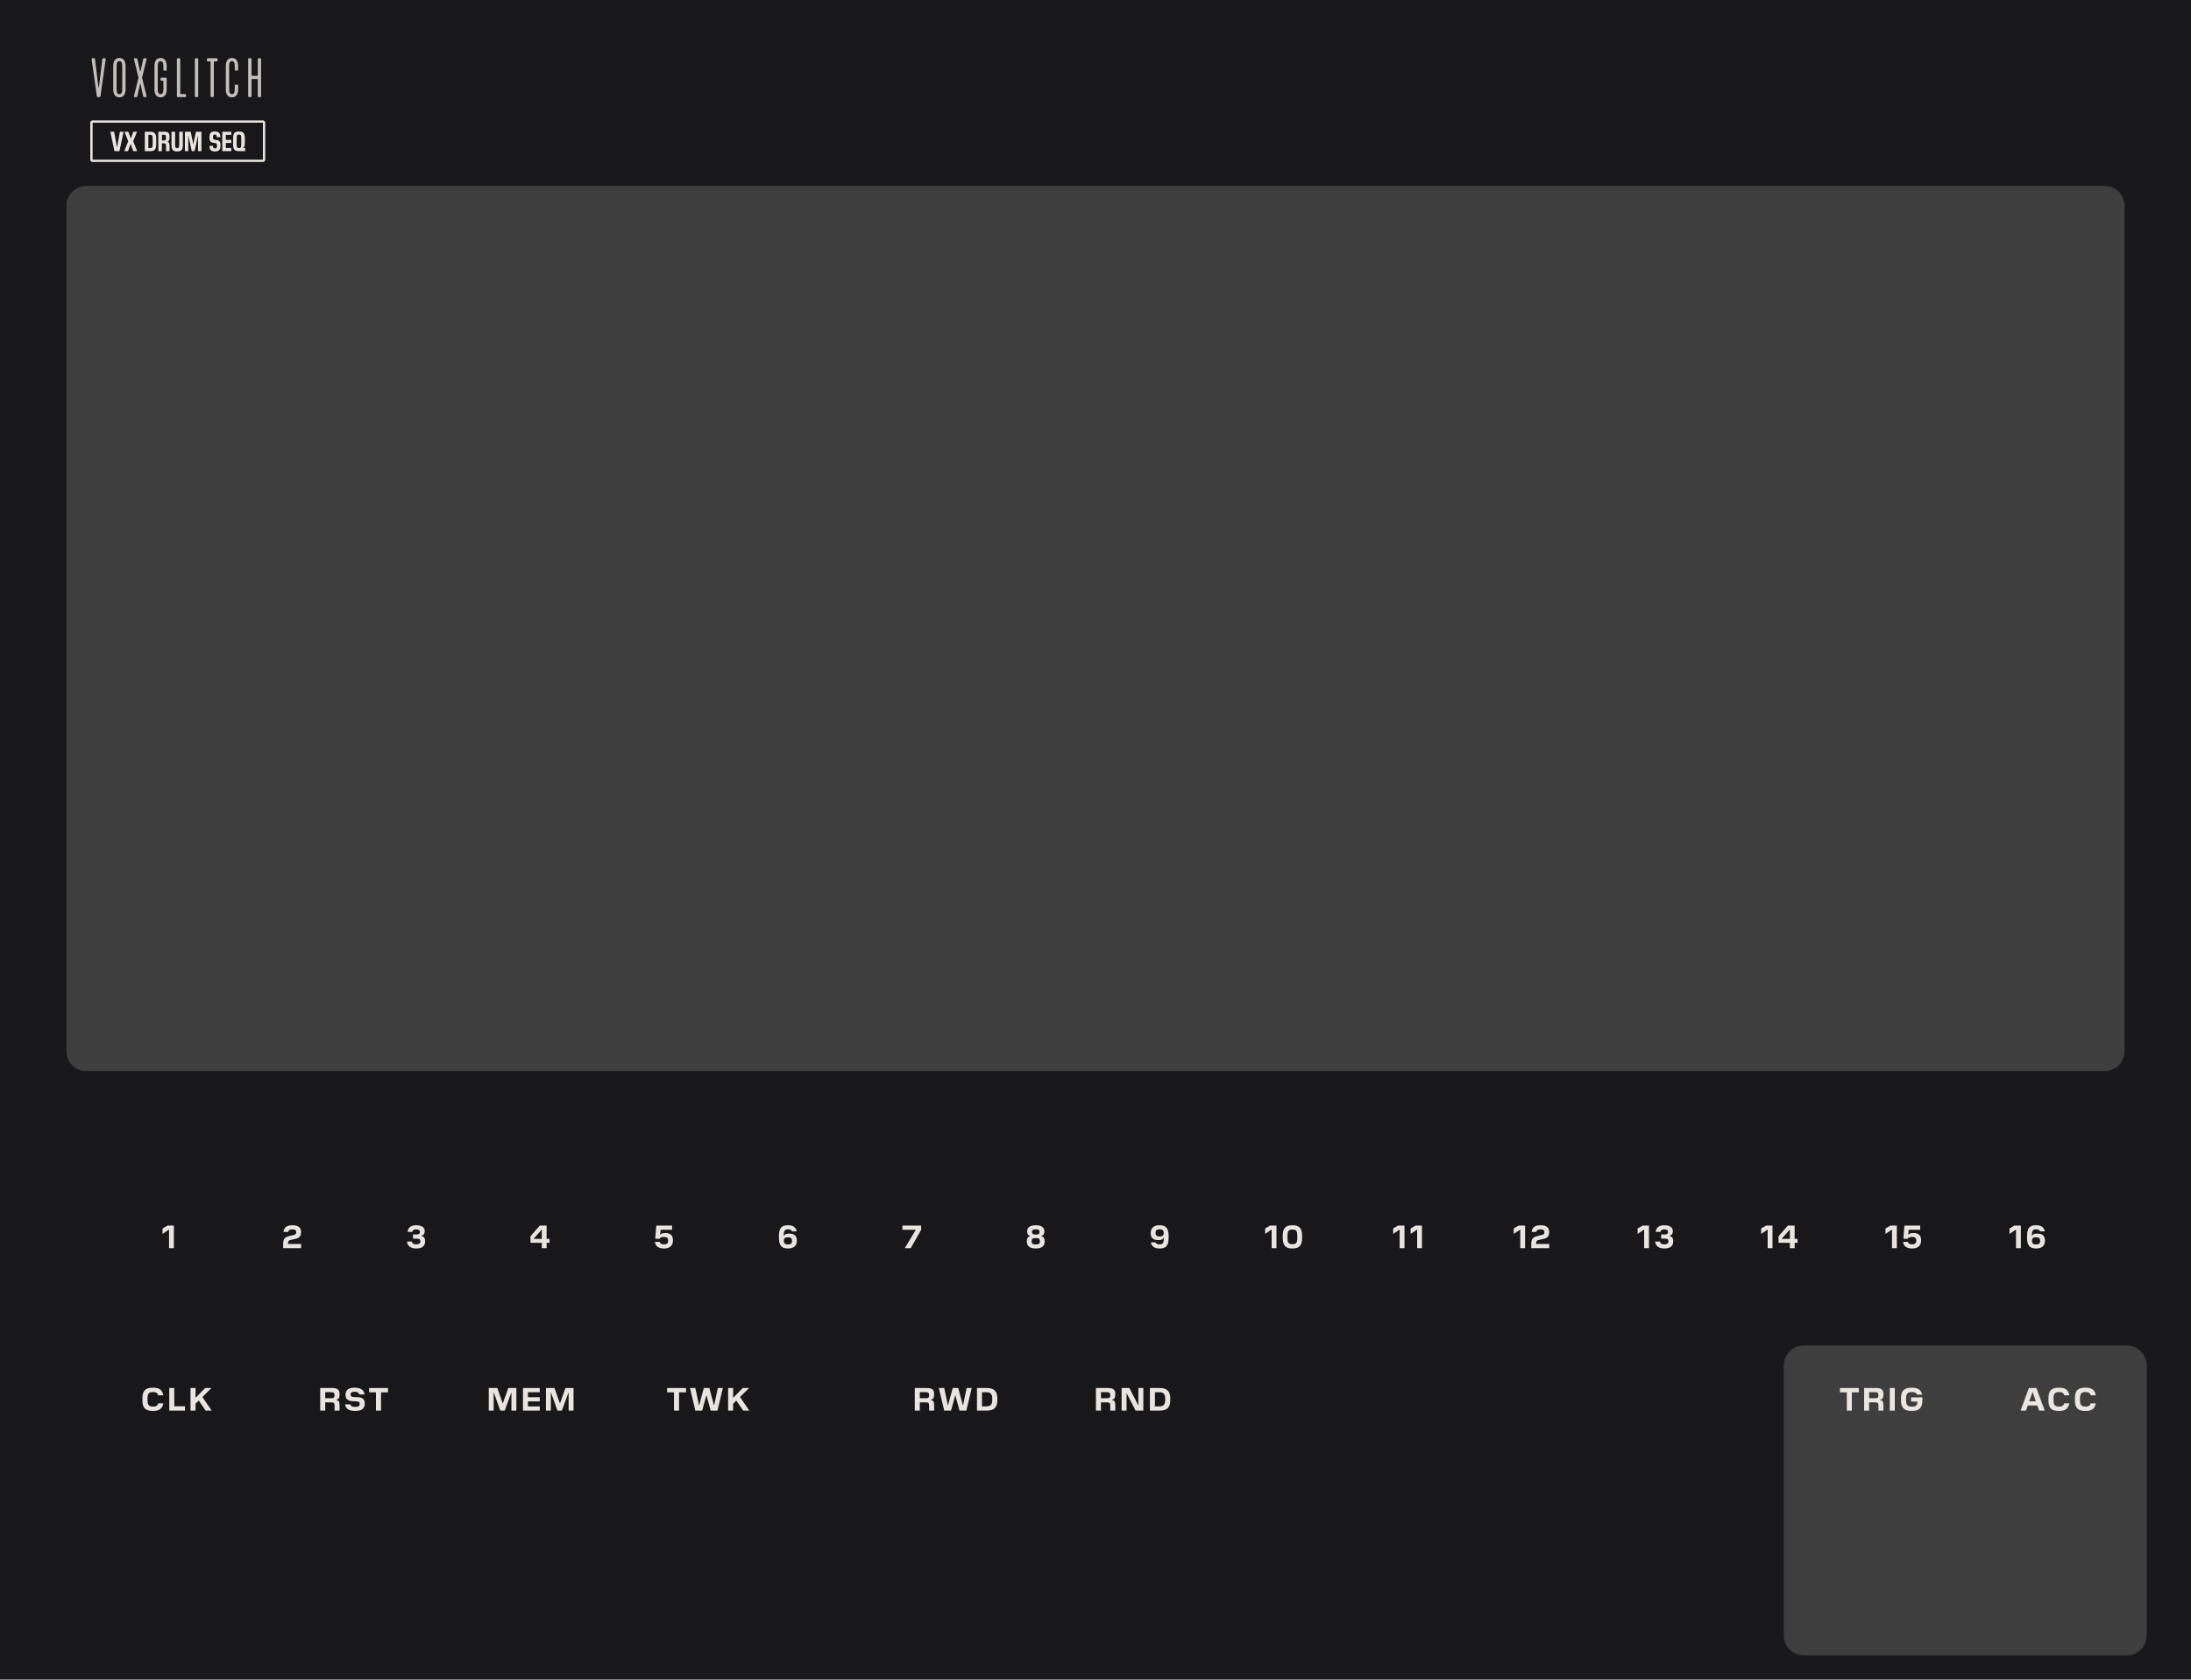
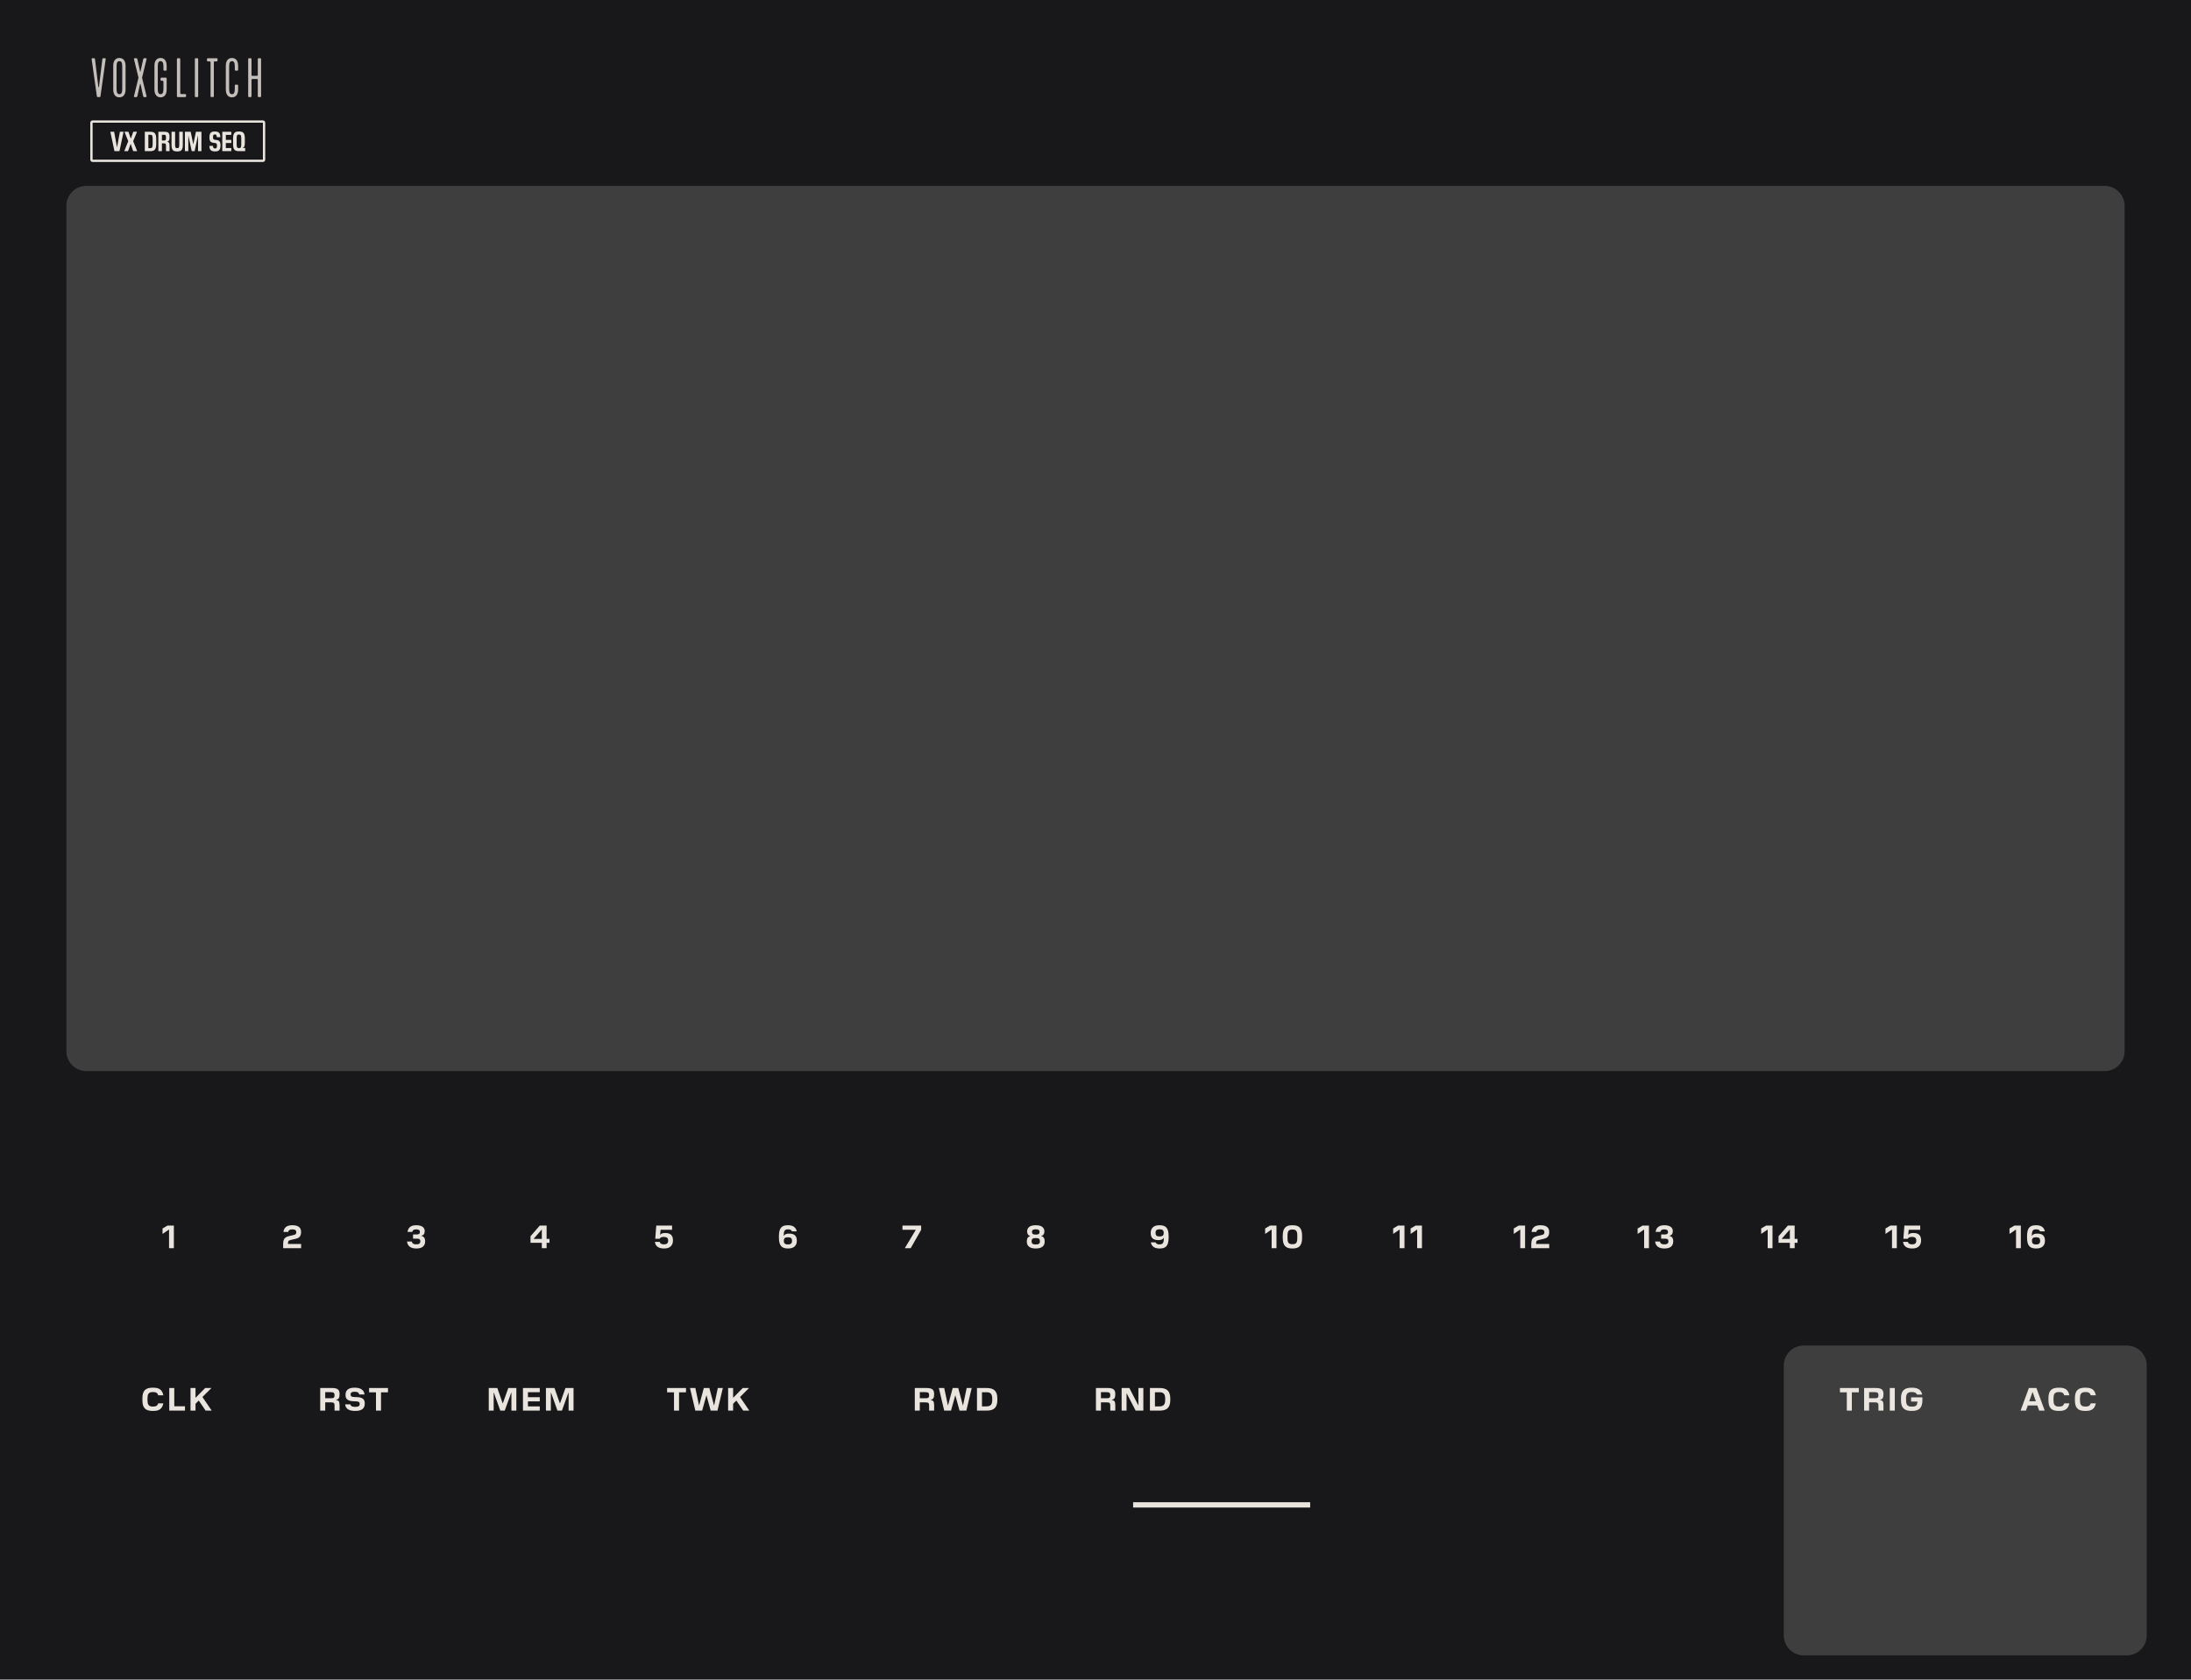
<svg xmlns="http://www.w3.org/2000/svg" version="1.1" id="vx_drum_sequencer_panel" width="167.64mm" height="128.5mm" viewBox="0 0 495 379.429">
  <rect x="0" y="0" width="495.0" height="379.429" style="fill:#18181a;fill-opacity:1;opacity:1;stroke:none" id="dark_background" />
  <g id="layer_background">
    <rect id="panel_background" x="0" y="0" width="495" height="379.429" fill="#18181a" />
    <rect id="grid_area" x="15" y="42" width="465" height="200" rx="4.5" fill="#3e3e3e" />
    <rect id="outputs_plate" x="403" y="304" width="82" height="70" rx="4.5" fill="#3e3e3e" />
+     <line id="rnd_link_rule" x1="256" y1="340" x2="296" y2="340" stroke="#f3eee8" stroke-opacity="0.953" stroke-width="1.2" />
  </g>
  <g id="layer_branding">
    <g id="voxglitch_wordmark" transform="matrix(1.041667,0,0,1.041667,8.905,-1.743)">
      <path id="voxglitch_wordmark_path" style="opacity:0.78;fill:#f3ede7;fill-opacity:1;stroke:none" d="m 45.448,22.728 h 0.384 c 0.112,0 0.169,-0.067 0.169,-0.168 v -3.583 c 0,-0.101 0.067,-0.168 0.169,-0.168 h 1.015 c 0.102,0 0.181,0.067 0.181,0.168 v 3.583 c 0,0.101 0.068,0.168 0.169,0.168 h 0.373 c 0.112,0 0.169,-0.067 0.169,-0.168 v -8.086 c 0,-0.101 -0.068,-0.168 -0.169,-0.168 h -0.373 c -0.112,0 -0.169,0.067 -0.169,0.168 v 3.481 c 0,0.101 -0.079,0.168 -0.181,0.168 h -1.015 c -0.102,0 -0.169,-0.067 -0.169,-0.168 v -3.481 c 0,-0.101 -0.067,-0.168 -0.169,-0.168 h -0.384 c -0.112,0 -0.169,0.067 -0.169,0.168 v 8.086 c 0,0.101 0.067,0.168 0.169,0.168 z m -5.02,-1.639 c 0,1.033 0.462,1.696 1.33,1.696 0.88,0 1.342,-0.674 1.342,-1.696 v -0.887 c 0,-0.101 -0.067,-0.168 -0.169,-0.168 h -0.384 c -0.102,0 -0.169,0.067 -0.169,0.168 v 0.674 c 0,0.831 -0.146,1.224 -0.62,1.224 -0.474,0 -0.608,-0.393 -0.608,-1.224 v -4.718 c 0,-0.831 0.135,-1.224 0.608,-1.224 0.473,0 0.62,0.393 0.62,1.224 v 0.674 c 0,0.101 0.067,0.168 0.169,0.168 h 0.384 c 0.102,0 0.169,-0.067 0.169,-0.168 v -0.887 c 0,-1.022 -0.462,-1.696 -1.342,-1.696 -0.868,0 -1.33,0.663 -1.33,1.696 z m -4.085,-6.267 c 0,0.112 0.067,0.168 0.169,0.168 h 0.439 c 0.102,0 0.169,0.067 0.169,0.168 v 7.401 c 0,0.101 0.068,0.168 0.17,0.168 h 0.372 c 0.112,0 0.169,-0.067 0.169,-0.168 v -7.4 c 0,-0.101 0.067,-0.168 0.169,-0.168 h 0.462 c 0.102,0 0.17,-0.067 0.17,-0.168 v -0.349 c 0,-0.112 -0.068,-0.168 -0.17,-0.168 h -1.95 c -0.102,0 -0.169,0.067 -0.169,0.168 z m -2.46,7.906 h 0.384 c 0.112,0 0.169,-0.067 0.169,-0.168 v -8.086 c 0,-0.101 -0.067,-0.168 -0.169,-0.168 h -0.384 c -0.112,0 -0.169,0.067 -0.169,0.168 v 8.086 c 0,0.101 0.068,0.168 0.169,0.168 z m -4.061,-0.168 c 0,0.101 0.067,0.168 0.169,0.168 h 1.646 c 0.102,0 0.169,-0.067 0.169,-0.168 v -0.314 c 0,-0.101 -0.067,-0.168 -0.169,-0.168 h -0.925 c -0.102,0 -0.169,-0.067 -0.169,-0.168 v -7.436 c 0,-0.101 -0.067,-0.168 -0.169,-0.168 h -0.384 c -0.112,0 -0.169,0.067 -0.169,0.168 v 8.086 z m -4.874,-1.471 c 0,1.033 0.462,1.696 1.33,1.696 0.88,0 1.319,-0.674 1.319,-1.696 v -2.404 c 0,-0.101 -0.067,-0.168 -0.169,-0.168 h -0.981 c -0.102,0 -0.169,0.067 -0.169,0.168 v 0.337 c 0,0.112 0.067,0.168 0.169,0.168 h 0.282 c 0.102,0 0.169,0.067 0.169,0.168 v 1.516 c 0,0.831 -0.146,1.224 -0.62,1.224 -0.474,0 -0.608,-0.393 -0.608,-1.224 v -4.716 c 0,-0.831 0.135,-1.224 0.608,-1.224 0.473,0 0.62,0.393 0.62,1.224 v 0.674 c 0,0.101 0.067,0.168 0.169,0.168 h 0.361 c 0.102,0 0.169,-0.067 0.169,-0.168 v -0.887 c 0,-1.022 -0.439,-1.696 -1.319,-1.696 -0.868,0 -1.33,0.663 -1.33,1.696 z m -4.333,1.639 h 0.451 c 0.079,0 0.146,-0.067 0.169,-0.168 l 0.598,-2.684 h 0.091 l 0.586,2.684 c 0.022,0.101 0.102,0.168 0.181,0.168 h 0.439 c 0.079,0 0.136,-0.067 0.113,-0.168 l -0.97,-3.976 0.011,-0.135 0.959,-3.976 c 0.022,-0.101 -0.034,-0.168 -0.113,-0.168 h -0.439 c -0.079,0 -0.146,0.067 -0.169,0.168 l -0.598,2.695 h -0.091 l -0.598,-2.695 c -0.022,-0.101 -0.09,-0.168 -0.169,-0.168 h -0.451 c -0.067,0 -0.135,0.067 -0.112,0.168 l 0.97,3.976 v 0.135 l -0.97,3.976 c -0.023,0.101 0.044,0.168 0.112,0.168 z m -3.882,-1.853 v -4.717 c 0,-0.831 0.135,-1.224 0.609,-1.224 0.485,0 0.62,0.393 0.62,1.224 v 4.717 c 0,0.831 -0.135,1.224 -0.62,1.224 -0.474,0 -0.609,-0.393 -0.609,-1.224 z m -0.722,0.214 c 0,1.033 0.462,1.696 1.331,1.696 0.88,0 1.342,-0.663 1.342,-1.696 v -5.144 c 0,-1.033 -0.462,-1.696 -1.342,-1.696 -0.868,0 -1.331,0.663 -1.331,1.696 z m -3.363,1.639 h 0.406 c 0.113,0 0.169,-0.056 0.191,-0.213 l 1.128,-8.007 c 0.022,-0.168 -0.068,-0.202 -0.169,-0.202 h -0.35 c -0.124,0 -0.191,0.034 -0.203,0.18 l -0.744,6.098 h -0.113 l -0.745,-6.098 c -0.011,-0.146 -0.079,-0.18 -0.203,-0.18 h -0.35 c -0.102,0 -0.192,0.034 -0.169,0.202 l 1.128,8.007 c 0.024,0.157 0.081,0.213 0.193,0.213 z" />
    </g>
    <g id="module_name_box" transform="matrix(1.041667,0,0,1.041667,2.138,0.0457)">
      <path id="module_name_box_path" style="fill:#f3eee8;fill-opacity:0.953;stroke:none" d="m 54.969,26.568 v 8.018 H 18.032 V 26.568 H 54.969 m 0,-0.5 H 18.032 c -0.276,0 -0.5,0.224 -0.5,0.5 v 8.018 c 0,0.276 0.224,0.5 0.5,0.5 H 54.969 c 0.276,0 0.5,-0.224 0.5,-0.5 v -8.018 c 0,-0.276 -0.224,-0.5 -0.5,-0.5 z" />
    </g>
    <g id="module_name_text" aria-label="VX DRUM SEQ">
      <path transform="matrix(0.00625,0,0,0.00625,24.8526,34.1469)" style="fill:#f3eee8;fill-opacity:0.953" d="M491 -700H358L256 -146H251L149 -700H12L161 0H342Z" />
      <path transform="matrix(0.00625,0,0,0.00625,27.9839,34.1469)" style="fill:#f3eee8;fill-opacity:0.953" d="M336 -358 475 -700H340L254 -458H249L164 -700H22L159 -359L15 0H151L243 -260H247L337 0H481Z" />
      <path transform="matrix(0.00625,0,0,0.00625,32.4589,34.1469)" style="fill:#f3eee8;fill-opacity:0.953" d="M454 -439C454 -640 392 -700 245 -700H41V0H245C392 0 454 -60 454 -260ZM243 -592C307 -592 325 -556 325 -448V-251C325 -144 306 -108 243 -108H169V-592Z" />
      <path transform="matrix(0.00625,0,0,0.00625,35.5214,34.1469)" style="fill:#f3eee8;fill-opacity:0.953" d="M169 -282H244C298 -282 317 -272 317 -186V0H445V-178C445 -304 418 -326 364 -338V-343C418 -357 445 -388 445 -501V-514C445 -670 389 -700 256 -700H41V0H169ZM243 -592C296 -592 317 -582 317 -498V-478C317 -395 297 -385 248 -385H169V-592Z" />
      <path transform="matrix(0.00625,0,0,0.00625,38.5276,34.1469)" style="fill:#f3eee8;fill-opacity:0.953" d="M246 10C390 10 444 -39 444 -238V-700H315V-237C315 -132 299 -108 244 -108H236C181 -108 165 -132 165 -237V-700H36V-238C36 -39 90 10 234 10H246Z" />
      <path transform="matrix(0.00625,0,0,0.00625,41.5214,34.1469)" style="fill:#f3eee8;fill-opacity:0.953" d="M638 -700H439L347 -258H341L250 -700H41V0H164V-549H169L287 0H392L509 -549H515V0H638Z" />
      <path transform="matrix(0.00625,0,0,0.00625,47.1464,34.1469)" style="fill:#f3eee8;fill-opacity:0.953" d="M233 10C361 10 427 -37 427 -197V-211C427 -344 387 -390 277 -404L227 -410C170 -417 157 -439 157 -500V-514C157 -583 175 -603 223 -603C270 -603 290 -587 294 -504H424C420 -660 356 -710 230 -710H218C86 -710 28 -660 28 -504V-493C28 -360 69 -314 179 -300L229 -294C286 -286 299 -266 299 -203V-186C299 -115 279 -96 228 -96C185 -96 159 -111 155 -190H24C27 -115 45 -62 78 -33C111 -4 160 10 223 10H233Z" />
      <path transform="matrix(0.00625,0,0,0.00625,49.9651,34.1469)" style="fill:#f3eee8;fill-opacity:0.953" d="M366 -112H169V-294H366V-407H169V-588H366V-700H41V0H366Z" />
      <path transform="matrix(0.00625,0,0,0.00625,52.4464,34.1469)" style="fill:#f3eee8;fill-opacity:0.953" d="M471 -113H383V-118C433 -138 459 -172 459 -313V-451C459 -652 401 -710 255 -710H238C91 -710 34 -652 34 -449V-260C34 -58 91 0 238 0H471ZM243 -109C210 -109 189 -119 178 -140C168 -161 163 -198 163 -251V-458C163 -512 168 -549 178 -569C189 -590 210 -600 243 -600H250C283 -600 304 -590 314 -569C325 -549 330 -512 330 -458V-251C330 -198 325 -161 315 -140C305 -119 284 -109 251 -109Z" />
    </g>
  </g>
  <g id="layer_anchors">
+     
    
    
    
    
    
    
    
    
    
    
    
    
    
    
    
    
    
    
    
    
    
    
    
    
    
  </g>
  <g id="layer_labels">
    <g id="label_mem_1" aria-label="1">
      <path transform="matrix(0.007292,0,0,0.007292,36.4432,282)" style="fill:#f3eee8;fill-opacity:0.953" d="M389 -700H190L38 -610V-441L234 -574H240V0H389Z" />
    </g>
    <g id="label_mem_2" aria-label="2">
      <path transform="matrix(0.007292,0,0,0.007292,63.6812,282)" style="fill:#f3eee8;fill-opacity:0.953" d="M596 -130H189V-144C189 -221 208 -239 286 -257L421 -288C488 -303 533 -327 558 -362C583 -397 595 -442 595 -499V-507C595 -639 506 -710 329 -710H316C177 -710 68 -658 48 -502H197C206 -561 252 -582 328 -582C407 -582 446 -555 446 -500V-495C446 -444 428 -422 363 -407L241 -379C79 -341 40 -282 40 -118V0H596Z" />
    </g>
    <g id="label_mem_3" aria-label="3">
      <path transform="matrix(0.007292,0,0,0.007292,91.6703,282)" style="fill:#f3eee8;fill-opacity:0.953" d="M334 10C505 10 600 -66 600 -210V-217C600 -314 556 -363 485 -379V-385C553 -401 587 -446 587 -529V-535C587 -646 487 -710 330 -710H319C181 -710 78 -655 54 -505H203C215 -568 267 -582 324 -582C395 -582 438 -561 438 -502V-496C438 -448 410 -424 337 -424H226V-294H344C427 -294 451 -272 451 -215V-208C451 -148 410 -118 327 -118C260 -118 201 -134 189 -205H39C55 -47 181 10 319 10H334Z" />
    </g>
    <g id="label_mem_4" aria-label="4">
      <path transform="matrix(0.007292,0,0,0.007292,119.5974,282)" style="fill:#f3eee8;fill-opacity:0.953" d="M534 -166H624V-288H534V-700H323L35 -370V-166H386V0H534ZM138 -296 380 -573H386V-288H138Z" />
    </g>
    <g id="label_mem_5" aria-label="5">
      <path transform="matrix(0.007292,0,0,0.007292,147.663,282)" style="fill:#f3eee8;fill-opacity:0.953" d="M334 10C498 10 600 -78 600 -237V-245C600 -388 527 -470 364 -470C281 -470 238 -453 209 -418H202L217 -570H573V-700H83L51 -291H186C207 -334 257 -349 318 -349C409 -349 451 -315 451 -238V-230C451 -155 409 -118 326 -118C257 -118 206 -134 191 -195H41C57 -48 171 10 320 10H334Z" />
    </g>
    <g id="label_mem_6" aria-label="6">
      <path transform="matrix(0.007292,0,0,0.007292,175.6849,282)" style="fill:#f3eee8;fill-opacity:0.953" d="M333 10C494 10 595 -74 595 -227V-234C595 -373 527 -451 359 -451C264 -451 219 -426 196 -383H190V-410C190 -551 233 -583 323 -583C388 -583 425 -565 444 -520H593C565 -647 476 -710 327 -710H319C152 -710 40 -655 40 -374V-326C40 -45 156 10 324 10ZM319 -115C226 -115 192 -153 192 -222V-231C192 -302 226 -338 319 -338C414 -338 446 -302 446 -231V-222C446 -153 412 -115 319 -115Z" />
    </g>
    <g id="label_mem_7" aria-label="7">
      <path transform="matrix(0.007292,0,0,0.007292,203.6776,282)" style="fill:#f3eee8;fill-opacity:0.953" d="M608 -568V-700H29V-570H439V-563L102 0H284Z" />
    </g>
    <g id="label_mem_8" aria-label="8">
      <path transform="matrix(0.007292,0,0,0.007292,231.6885,282)" style="fill:#f3eee8;fill-opacity:0.953" d="M321 10C486 10 594 -54 594 -206V-213C594 -302 560 -355 491 -372V-380C554 -395 585 -445 585 -517V-522C585 -577 564 -622 521 -657C479 -692 412 -710 320 -710H314C222 -710 155 -692 113 -657C71 -622 50 -577 50 -522V-517C50 -445 80 -395 143 -380V-372C75 -355 41 -302 40 -213V-206C40 -54 149 10 313 10ZM295 -422C234 -422 200 -444 200 -497V-503C200 -566 240 -584 317 -584C394 -584 435 -566 435 -503V-497C435 -444 402 -422 339 -422ZM317 -115C230 -115 189 -136 189 -211V-219C189 -282 222 -312 295 -312H340C415 -312 446 -282 446 -219V-211C446 -136 404 -115 317 -115Z" />
    </g>
    <g id="label_mem_9" aria-label="9">
      <path transform="matrix(0.007292,0,0,0.007292,259.6849,282)" style="fill:#f3eee8;fill-opacity:0.953" d="M302 -710C139 -710 40 -626 40 -473V-466C40 -327 108 -249 276 -249C371 -249 416 -274 439 -317H445V-290C445 -149 401 -117 312 -117C245 -117 208 -135 191 -180H42C70 -53 159 10 308 10H316C483 10 595 -45 595 -326V-374C595 -655 479 -710 311 -710ZM316 -585C409 -585 443 -547 443 -478V-469C443 -398 409 -362 316 -362C223 -362 189 -398 189 -469V-478C189 -547 223 -585 316 -585Z" />
    </g>
    <g id="label_mem_10" aria-label="10">
      <path transform="matrix(0.007292,0,0,0.007292,285.5474,282)" style="fill:#f3eee8;fill-opacity:0.953" d="M389 -700H190L38 -610V-441L234 -574H240V0H389Z" />
      <path transform="matrix(0.007292,0,0,0.007292,289.4943,282)" style="fill:#f3eee8;fill-opacity:0.953" d="M350 10C542 10 642 -72 642 -321V-379C642 -628 545 -710 350 -710H333C142 -710 42 -628 42 -379V-321C42 -72 142 10 333 10ZM342 -123C229 -123 190 -165 190 -310V-390C190 -535 229 -577 342 -577C454 -577 493 -535 493 -390V-310C493 -165 454 -123 342 -123Z" />
    </g>
    <g id="label_mem_11" aria-label="11">
      <path transform="matrix(0.007292,0,0,0.007292,314.4698,282)" style="fill:#f3eee8;fill-opacity:0.953" d="M389 -700H190L38 -610V-441L234 -574H240V0H389Z" />
      <path transform="matrix(0.007292,0,0,0.007292,318.4167,282)" style="fill:#f3eee8;fill-opacity:0.953" d="M389 -700H190L38 -610V-441L234 -574H240V0H389Z" />
    </g>
    <g id="label_mem_12" aria-label="12">
      <path transform="matrix(0.007292,0,0,0.007292,341.7151,282)" style="fill:#f3eee8;fill-opacity:0.953" d="M389 -700H190L38 -610V-441L234 -574H240V0H389Z" />
      <path transform="matrix(0.007292,0,0,0.007292,345.662,282)" style="fill:#f3eee8;fill-opacity:0.953" d="M596 -130H189V-144C189 -221 208 -239 286 -257L421 -288C488 -303 533 -327 558 -362C583 -397 595 -442 595 -499V-507C595 -639 506 -710 329 -710H316C177 -710 68 -658 48 -502H197C206 -561 252 -582 328 -582C407 -582 446 -555 446 -500V-495C446 -444 428 -422 363 -407L241 -379C79 -341 40 -282 40 -118V0H596Z" />
    </g>
    <g id="label_mem_13" aria-label="13">
      <path transform="matrix(0.007292,0,0,0.007292,369.7005,282)" style="fill:#f3eee8;fill-opacity:0.953" d="M389 -700H190L38 -610V-441L234 -574H240V0H389Z" />
      <path transform="matrix(0.007292,0,0,0.007292,373.6474,282)" style="fill:#f3eee8;fill-opacity:0.953" d="M334 10C505 10 600 -66 600 -210V-217C600 -314 556 -363 485 -379V-385C553 -401 587 -446 587 -529V-535C587 -646 487 -710 330 -710H319C181 -710 78 -655 54 -505H203C215 -568 267 -582 324 -582C395 -582 438 -561 438 -502V-496C438 -448 410 -424 337 -424H226V-294H344C427 -294 451 -272 451 -215V-208C451 -148 410 -118 327 -118C260 -118 201 -134 189 -205H39C55 -47 181 10 319 10H334Z" />
    </g>
    <g id="label_mem_14" aria-label="14">
      <path transform="matrix(0.007292,0,0,0.007292,397.613,282)" style="fill:#f3eee8;fill-opacity:0.953" d="M389 -700H190L38 -610V-441L234 -574H240V0H389Z" />
      <path transform="matrix(0.007292,0,0,0.007292,401.5599,282)" style="fill:#f3eee8;fill-opacity:0.953" d="M534 -166H624V-288H534V-700H323L35 -370V-166H386V0H534ZM138 -296 380 -573H386V-288H138Z" />
    </g>
    <g id="label_mem_15" aria-label="15">
      <path transform="matrix(0.007292,0,0,0.007292,425.7005,282)" style="fill:#f3eee8;fill-opacity:0.953" d="M389 -700H190L38 -610V-441L234 -574H240V0H389Z" />
      <path transform="matrix(0.007292,0,0,0.007292,429.6474,282)" style="fill:#f3eee8;fill-opacity:0.953" d="M334 10C498 10 600 -78 600 -237V-245C600 -388 527 -470 364 -470C281 -470 238 -453 209 -418H202L217 -570H573V-700H83L51 -291H186C207 -334 257 -349 318 -349C409 -349 451 -315 451 -238V-230C451 -155 409 -118 326 -118C257 -118 206 -134 191 -195H41C57 -48 171 10 320 10H334Z" />
    </g>
    <g id="label_mem_16" aria-label="16">
      <path transform="matrix(0.007292,0,0,0.007292,453.7188,282)" style="fill:#f3eee8;fill-opacity:0.953" d="M389 -700H190L38 -610V-441L234 -574H240V0H389Z" />
      <path transform="matrix(0.007292,0,0,0.007292,457.6656,282)" style="fill:#f3eee8;fill-opacity:0.953" d="M333 10C494 10 595 -74 595 -227V-234C595 -373 527 -451 359 -451C264 -451 219 -426 196 -383H190V-410C190 -551 233 -583 323 -583C388 -583 425 -565 444 -520H593C565 -647 476 -710 327 -710H319C152 -710 40 -655 40 -374V-326C40 -45 156 10 324 10ZM319 -115C226 -115 192 -153 192 -222V-231C192 -302 226 -338 319 -338C414 -338 446 -302 446 -231V-222C446 -153 412 -115 319 -115Z" />
    </g>
    <g id="label_clk" aria-label="CLK">
      <path transform="matrix(0.007292,0,0,0.007292,31.8604,318.7)" style="fill:#f3eee8;fill-opacity:0.953" d="M382 10C574 10 659 -66 691 -225H532C512 -153 464 -125 377 -125H364C225 -125 200 -202 200 -329V-371C200 -498 225 -575 364 -575H377C464 -575 512 -547 532 -475H691C659 -634 574 -710 382 -710H359C133 -710 43 -612 43 -381V-319C43 -88 133 10 359 10H382Z" />
      <path transform="matrix(0.007292,0,0,0.007292,37.8417,318.7)" style="fill:#f3eee8;fill-opacity:0.953" d="M542 -134H210V-700H55V0H542Z" />
      <path transform="matrix(0.007292,0,0,0.007292,42.6417,318.7)" style="fill:#f3eee8;fill-opacity:0.953" d="M210 -211 306 -308H313L522 0H711L424 -421L703 -700H509L216 -402H210V-700H55V0H210Z" />
    </g>
    <g id="label_rst" aria-label="RST">
      <path transform="matrix(0.007292,0,0,0.007292,71.9443,318.7)" style="fill:#f3eee8;fill-opacity:0.953" d="M210 -255H382C474 -255 499 -238 499 -159V0H654V-169C654 -291 621 -316 547 -328V-335C622 -347 654 -393 654 -497V-515C654 -651 590 -700 416 -700H55V0H210ZM383 -571C471 -571 499 -549 499 -478V-472C499 -405 471 -383 399 -383H210V-571Z" />
      <path transform="matrix(0.007292,0,0,0.007292,77.7432,318.7)" style="fill:#f3eee8;fill-opacity:0.953" d="M348 10C525 10 640 -51 640 -216V-225C640 -352 566 -410 411 -417L316 -420C225 -424 202 -446 202 -497V-502C202 -561 240 -584 327 -584C403 -584 454 -567 469 -500H632C620 -641 502 -710 336 -710H324C137 -710 44 -636 44 -489V-482C44 -357 120 -298 273 -291L369 -287C458 -283 483 -261 483 -210V-201C483 -138 436 -116 343 -116C277 -116 209 -125 195 -193H32C48 -45 167 10 339 10H348Z" />
      <path transform="matrix(0.007292,0,0,0.007292,83.2797,318.7)" style="fill:#f3eee8;fill-opacity:0.953" d="M384 -566H600V-700H15V-566H228V0H384Z" />
    </g>
    <g id="label_mem" aria-label="MEM">
      <path transform="matrix(0.007292,0,0,0.007292,110.0229,318.7)" style="fill:#f3eee8;fill-opacity:0.953" d="M910 -700H660L492 -228H485L320 -700H55V0H207V-555H213L412 0H550L751 -555H757V0H910Z" />
      <path transform="matrix(0.007292,0,0,0.007292,117.7469,318.7)" style="fill:#f3eee8;fill-opacity:0.953" d="M576 -130H210V-286H576V-415H210V-570H576V-700H55V0H576Z" />
      <path transform="matrix(0.007292,0,0,0.007292,122.9406,318.7)" style="fill:#f3eee8;fill-opacity:0.953" d="M910 -700H660L492 -228H485L320 -700H55V0H207V-555H213L412 0H550L751 -555H757V0H910Z" />
    </g>
    <g id="label_twk" aria-label="TWK">
      <path transform="matrix(0.007292,0,0,0.007292,150.6099,318.7)" style="fill:#f3eee8;fill-opacity:0.953" d="M384 -566H600V-700H15V-566H228V0H384Z" />
      <path transform="matrix(0.007292,0,0,0.007292,155.7818,318.7)" style="fill:#f3eee8;fill-opacity:0.953" d="M1032 -700H876L764 -167H757L614 -700H443L299 -167H293L180 -700H14L180 0H391L524 -478L655 0H866Z" />
      <path transform="matrix(0.007292,0,0,0.007292,164.0964,318.7)" style="fill:#f3eee8;fill-opacity:0.953" d="M210 -211 306 -308H313L522 0H711L424 -421L703 -700H509L216 -402H210V-700H55V0H210Z" />
    </g>
    <g id="label_rewind" aria-label="RWD">
      <path transform="matrix(0.007292,0,0,0.007292,206.2745,318.7)" style="fill:#f3eee8;fill-opacity:0.953" d="M210 -255H382C474 -255 499 -238 499 -159V0H654V-169C654 -291 621 -316 547 -328V-335C622 -347 654 -393 654 -497V-515C654 -651 590 -700 416 -700H55V0H210ZM383 -571C471 -571 499 -549 499 -478V-472C499 -405 471 -383 399 -383H210V-571Z" />
      <path transform="matrix(0.007292,0,0,0.007292,212.0078,318.7)" style="fill:#f3eee8;fill-opacity:0.953" d="M1032 -700H876L764 -167H757L614 -700H443L299 -167H293L180 -700H14L180 0H391L524 -478L655 0H866Z" />
      <path transform="matrix(0.007292,0,0,0.007292,220.3224,318.7)" style="fill:#f3eee8;fill-opacity:0.953" d="M686 -370C686 -601 584 -700 359 -700H55V0H359C584 0 686 -98 686 -329ZM357 -569C495 -569 528 -488 528 -361V-339C528 -210 495 -133 357 -131H210V-569Z" />
    </g>
    <g id="label_random" aria-label="RND">
      <path transform="matrix(0.007292,0,0,0.007292,247.2005,318.7)" style="fill:#f3eee8;fill-opacity:0.953" d="M210 -255H382C474 -255 499 -238 499 -159V0H654V-169C654 -291 621 -316 547 -328V-335C622 -347 654 -393 654 -497V-515C654 -651 590 -700 416 -700H55V0H210ZM383 -571C471 -571 499 -549 499 -478V-472C499 -405 471 -383 399 -383H210V-571Z" />
      <path transform="matrix(0.007292,0,0,0.007292,252.9995,318.7)" style="fill:#f3eee8;fill-opacity:0.953" d="M728 -700H575V-168H569L295 -700H55V0H208V-531H214L489 0H728Z" />
      <path transform="matrix(0.007292,0,0,0.007292,259.3964,318.7)" style="fill:#f3eee8;fill-opacity:0.953" d="M686 -370C686 -601 584 -700 359 -700H55V0H359C584 0 686 -98 686 -329ZM357 -569C495 -569 528 -488 528 -361V-339C528 -210 495 -133 357 -131H210V-569Z" />
    </g>
    <g id="label_trig" aria-label="TRIG">
      <path transform="matrix(0.007292,0,0,0.007292,415.576,318.7)" style="fill:#f3eee8;fill-opacity:0.953" d="M384 -566H600V-700H15V-566H228V0H384Z" />
      <path transform="matrix(0.007292,0,0,0.007292,420.7479,318.7)" style="fill:#f3eee8;fill-opacity:0.953" d="M210 -255H382C474 -255 499 -238 499 -159V0H654V-169C654 -291 621 -316 547 -328V-335C622 -347 654 -393 654 -497V-515C654 -651 590 -700 416 -700H55V0H210ZM383 -571C471 -571 499 -549 499 -478V-472C499 -405 471 -383 399 -383H210V-571Z" />
      <path transform="matrix(0.007292,0,0,0.007292,426.5469,318.7)" style="fill:#f3eee8;fill-opacity:0.953" d="M210 -700H55V0H210Z" />
      <path transform="matrix(0.007292,0,0,0.007292,429.1667,318.7)" style="fill:#f3eee8;fill-opacity:0.953" d="M383 10C608 10 706 -88 706 -319V-410H356V-281H550C550 -169 516 -124 390 -124H368C229 -124 200 -199 200 -327V-371C200 -498 229 -575 368 -575H385C469 -575 519 -551 536 -496H699C668 -647 563 -710 383 -710H370C143 -710 43 -611 43 -380V-319C43 -88 143 10 370 10H383Z" />
    </g>
    <g id="label_acc" aria-label="ACC">
      <path transform="matrix(0.007292,0,0,0.007292,456.4156,318.7)" style="fill:#f3eee8;fill-opacity:0.953" d="M502 -700H268L12 0H178L235 -160H530L587 0H759ZM386 -570 485 -290H280L379 -570Z" />
      <path transform="matrix(0.007292,0,0,0.007292,462.4771,318.7)" style="fill:#f3eee8;fill-opacity:0.953" d="M382 10C574 10 659 -66 691 -225H532C512 -153 464 -125 377 -125H364C225 -125 200 -202 200 -329V-371C200 -498 225 -575 364 -575H377C464 -575 512 -547 532 -475H691C659 -634 574 -710 382 -710H359C133 -710 43 -612 43 -381V-319C43 -88 133 10 359 10H382Z" />
      <path transform="matrix(0.007292,0,0,0.007292,468.4583,318.7)" style="fill:#f3eee8;fill-opacity:0.953" d="M382 10C574 10 659 -66 691 -225H532C512 -153 464 -125 377 -125H364C225 -125 200 -202 200 -329V-371C200 -498 225 -575 364 -575H377C464 -575 512 -547 532 -475H691C659 -634 574 -710 382 -710H359C133 -710 43 -612 43 -381V-319C43 -88 133 10 359 10H382Z" />
    </g>
  </g>
</svg>
